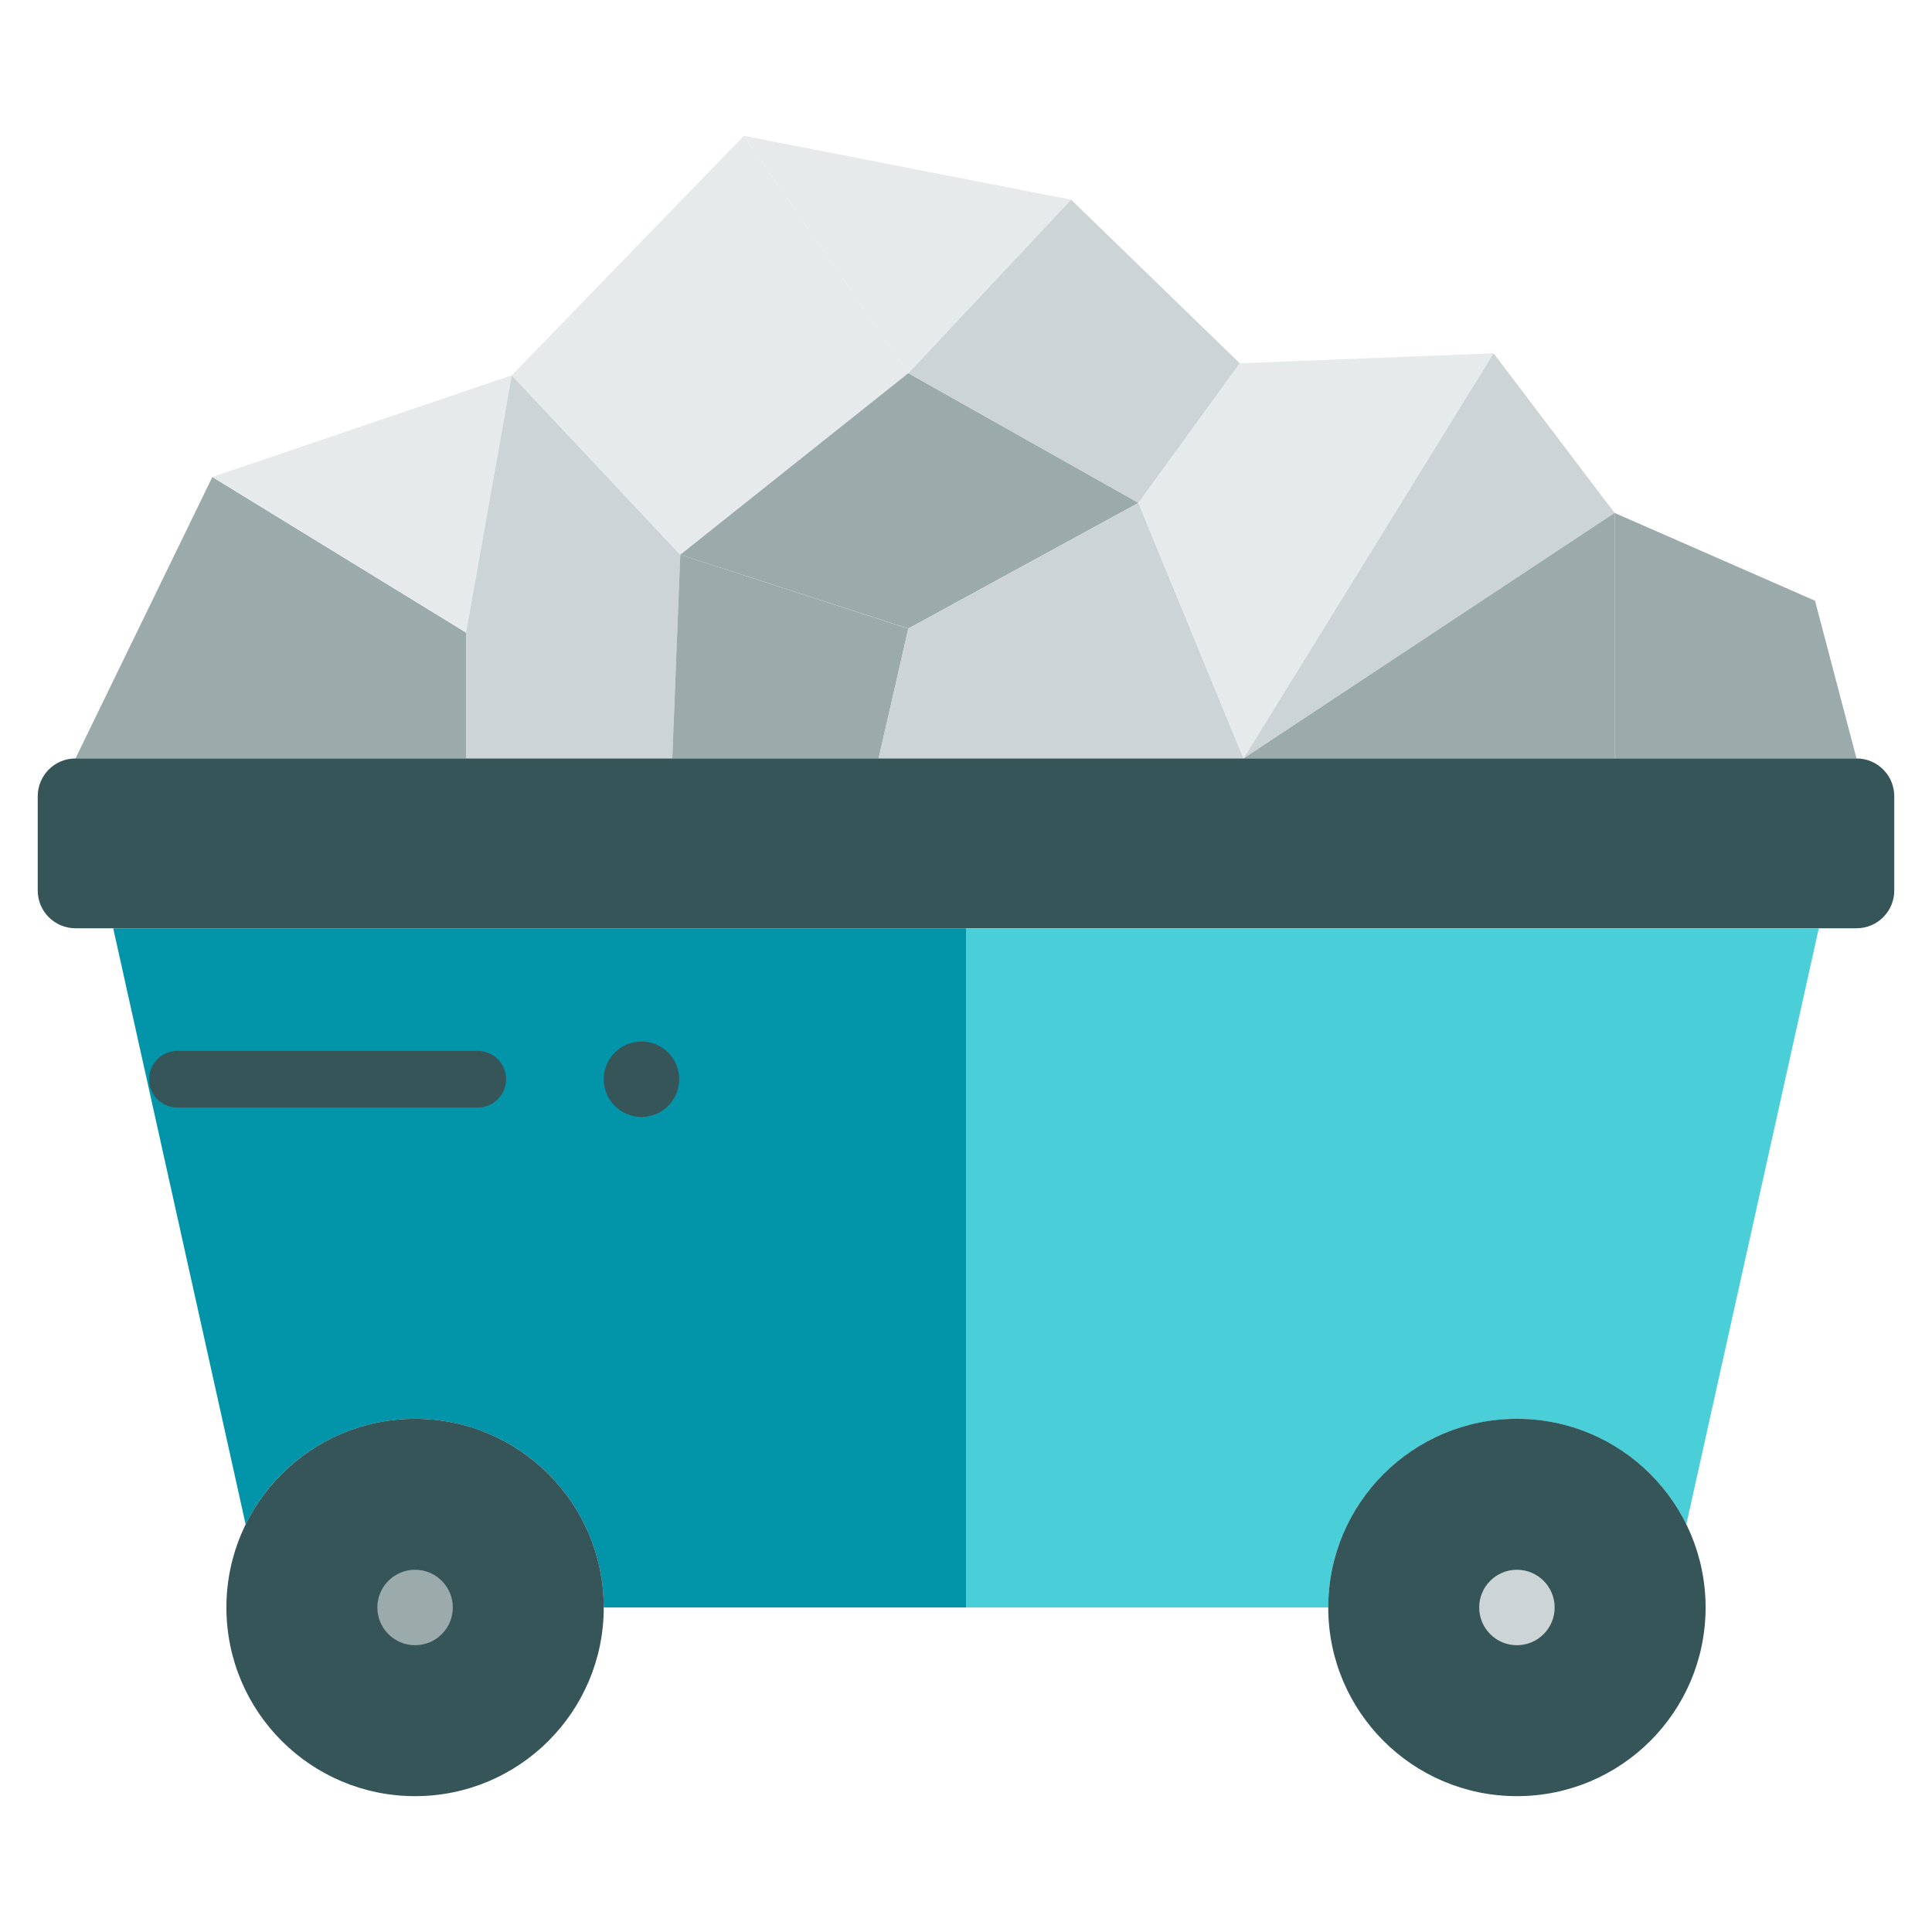
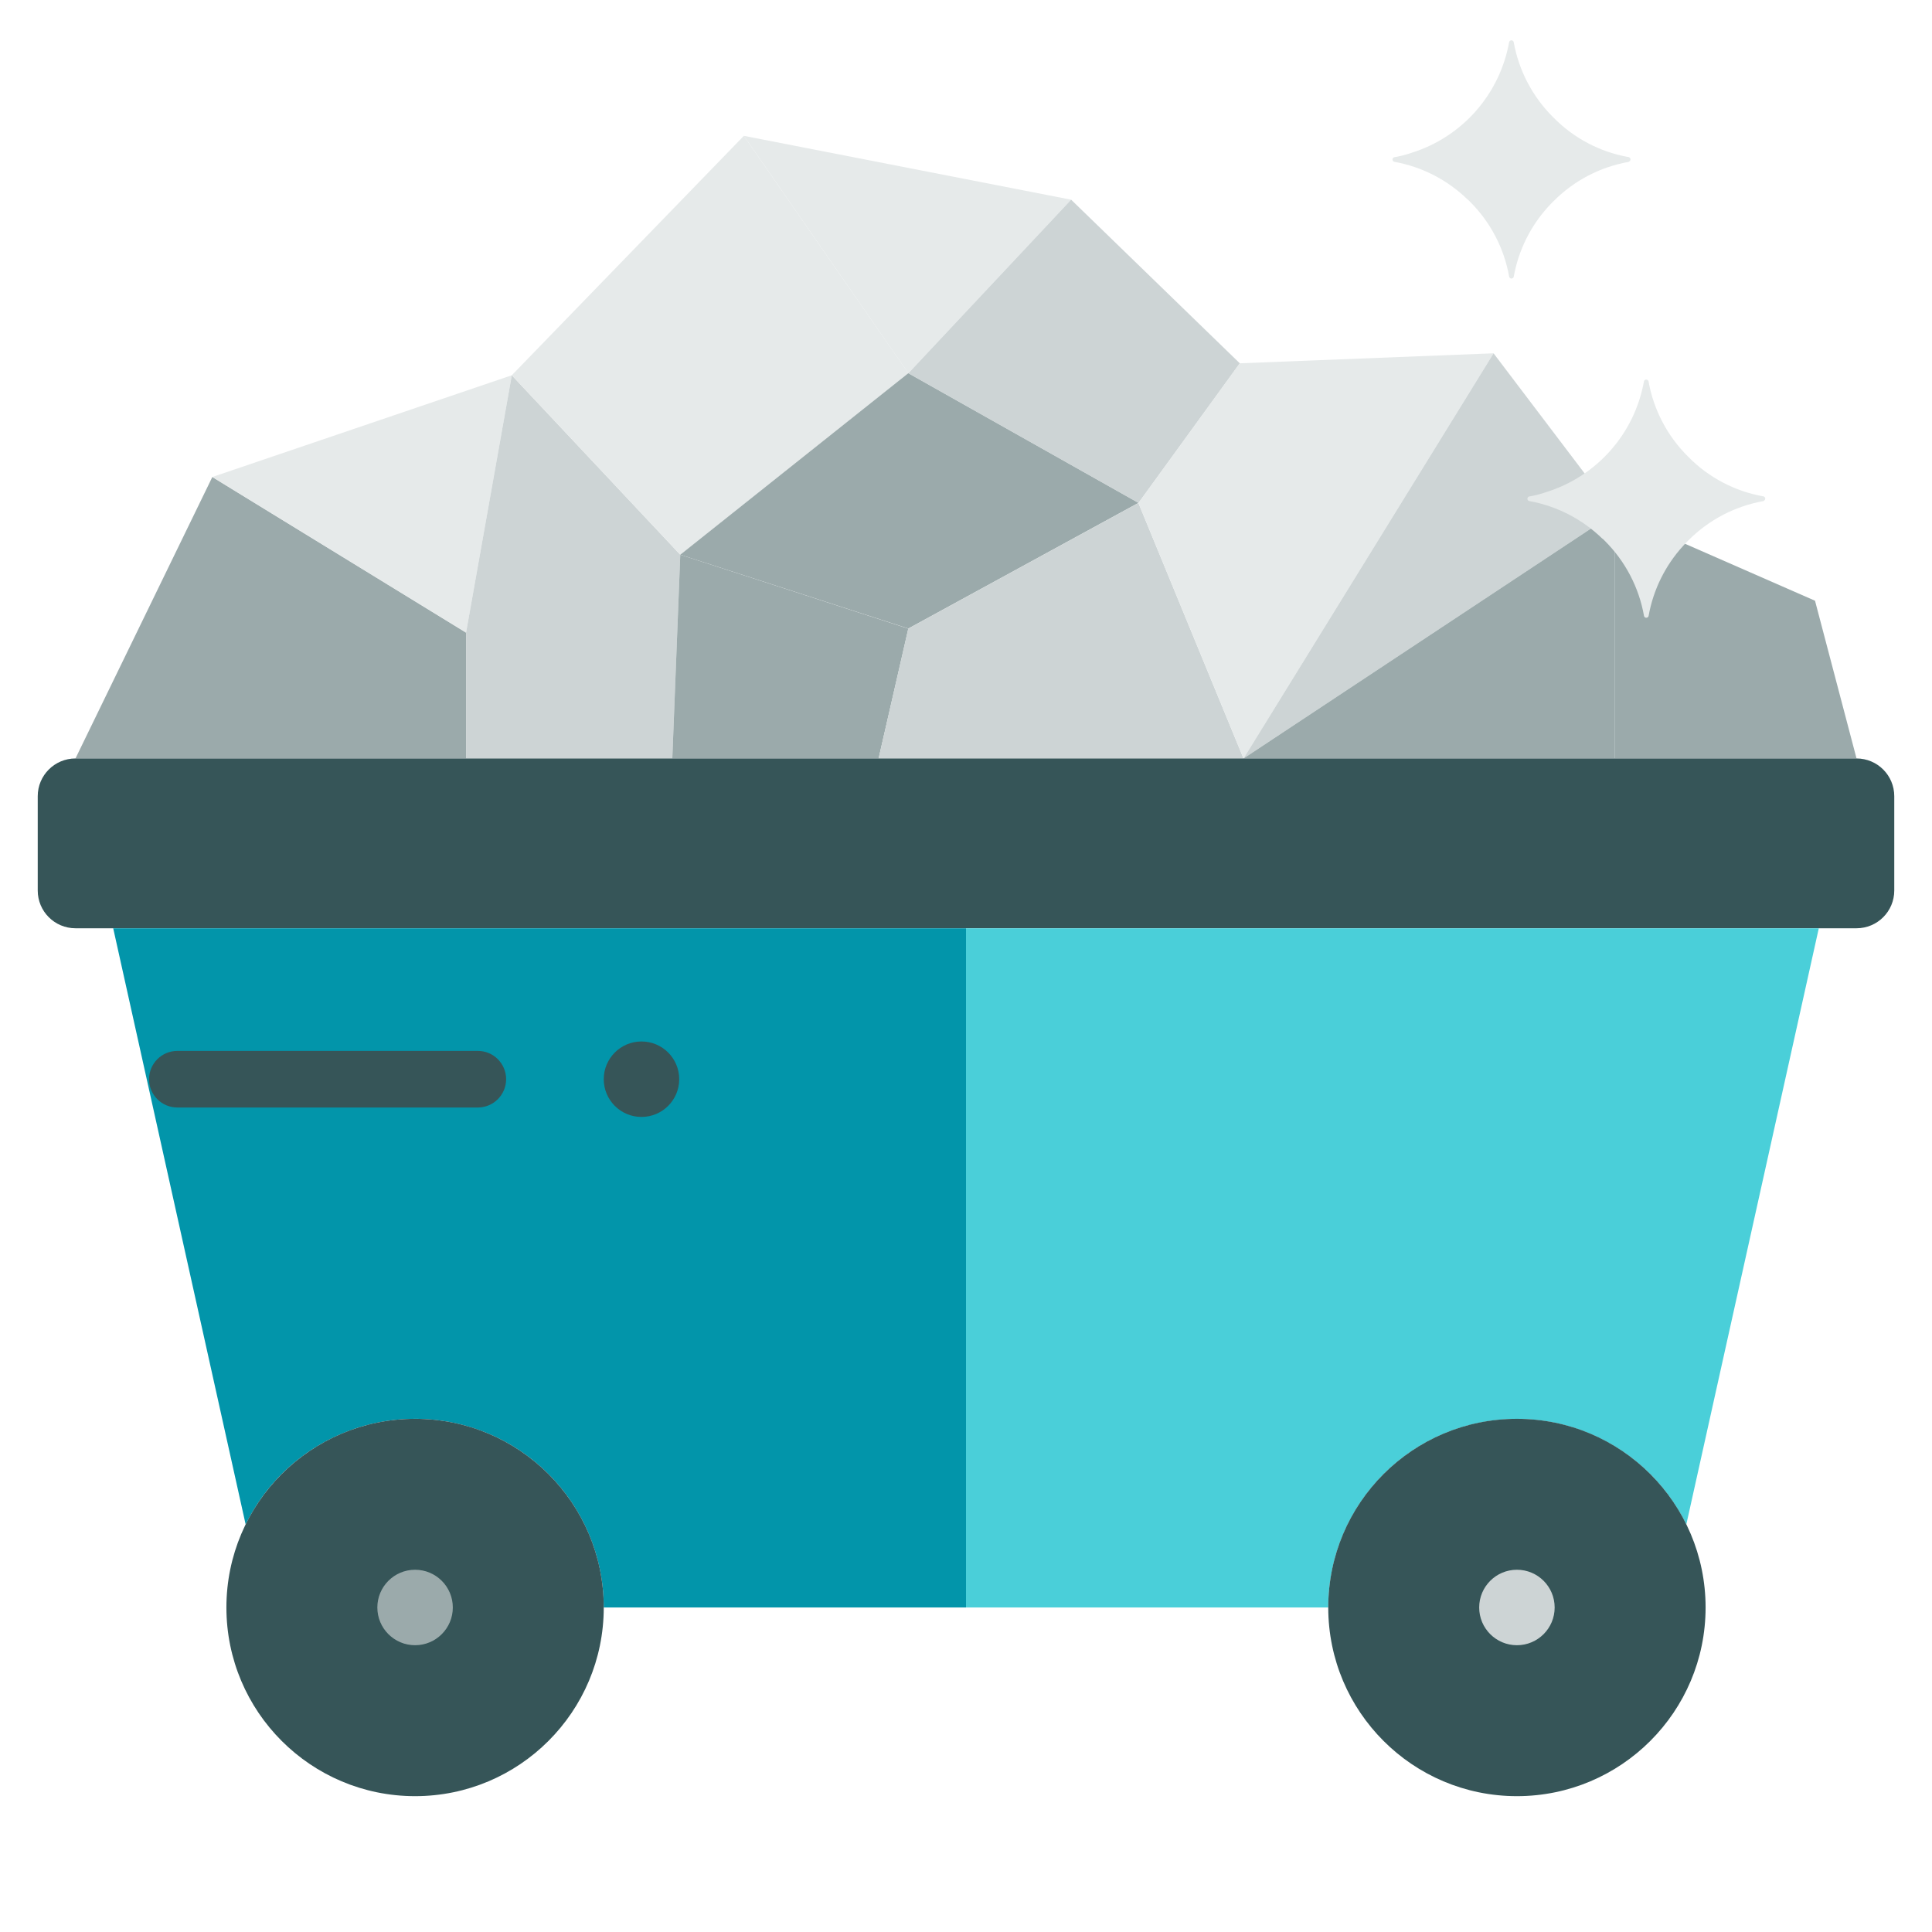
<svg xmlns="http://www.w3.org/2000/svg" id="Layer_1" data-name="Layer 1" viewBox="0 0 512 512">
  <defs>
-     <style>.cls-1,.cls-7{fill:#9baaab;}.cls-1,.cls-2,.cls-3,.cls-4{fill-rule:evenodd;}.cls-2{fill:#e6eaea;}.cls-3,.cls-8{fill:#cdd4d5;}.cls-4,.cls-9{fill:#365558;}.cls-5{fill:#0295aa;}.cls-6{fill:#4acfd9;}</style>
+     <style>.cls-1,.cls-7{fill:#9baaab;}.cls-1,.cls-2,.cls-3,.cls-4{fill-rule:evenodd;}.cls-10,.cls-2{fill:#e6eaea;}.cls-3,.cls-8{fill:#cdd4d5;}.cls-4,.cls-9{fill:#365558;}.cls-5{fill:#0295aa;}.cls-6{fill:#4acfd9;}</style>
  </defs>
  <path class="cls-1" d="M123.51,201V167.65L56.27,126.41,20,201Z" />
  <path class="cls-2" d="M56.27,126.41l67.24,41.24,12.12-68.2Z" />
  <path class="cls-3" d="M135.63,99.45l-12.12,68.2V201h54.66l2.11-54Z" />
  <path class="cls-2" d="M135.63,99.45,180.28,147l60.44-48.11L197.13,36Z" />
  <path class="cls-1" d="M180.28,147l-2.11,54h54.67l7.88-34.4Z" />
  <path class="cls-1" d="M180.28,147l60.44,19.57,61-33.31-61-34.37Z" />
  <path class="cls-2" d="M197.13,36l43.59,62.92,43.14-46Z" />
  <path class="cls-3" d="M283.86,52.92l-43.14,46,61,34.37,26.85-37Z" />
  <path class="cls-3" d="M301.69,133.29l-61,33.31L232.84,201h96.71Z" />
  <path class="cls-2" d="M301.69,133.29,329.55,201,395.81,93.63l-67.27,2.65Z" />
  <path class="cls-3" d="M395.81,93.63,329.55,201l98.33-65.07Z" />
  <path class="cls-1" d="M427.88,135.93,329.55,201h98.33Z" />
  <path class="cls-1" d="M427.88,135.93V201H492l-11-41.8Z" />
  <path class="cls-4" d="M492,201H20a10,10,0,0,0-10,10v25a10,10,0,0,0,10,10H492a10,10,0,0,0,10-10V211A10,10,0,0,0,492,201Z" />
  <path class="cls-5" d="M30,246,65.1,404A50,50,0,0,1,160,426h96V246Z" />
  <path class="cls-6" d="M256,246V426h96a50,50,0,0,1,94.89-22L482,246Z" />
-   <path class="cls-4" d="M160,426a50,50,0,1,0-50,50A50,50,0,0,0,160,426Z" />
-   <path class="cls-4" d="M352,426a50,50,0,1,0,50-50A50,50,0,0,0,352,426Z" />
+   <path class="cls-4" d="M160,426a50,50,0,1,0-50,50h0A50,50,0,0,0,160,426Z" />
+   <path class="cls-4" d="M352,426a50,50,0,1,0,50-50h0A50,50,0,0,0,352,426Z" />
  <path class="cls-7" d="M110,416h0a10,10,0,1,0,10,10A10,10,0,0,0,110,416Z" />
  <path class="cls-8" d="M402,416h0a10,10,0,1,0,10,10A10,10,0,0,0,402,416Z" />
  <path class="cls-9" d="M170,296h0a10,10,0,1,0-10-10A10,10,0,0,0,170,296Z" />
-   <path class="cls-9" d="M134.13,286a7.5,7.5,0,0,0-7.5-7.5H47a7.5,7.5,0,1,0,0,15h79.68A7.5,7.5,0,0,0,134.13,286Z" />
+   <path class="cls-9" d="M134.13,286a7.5,7.5,0,0,0-7.5-7.5H47a7.5,7.5,0,0,0,0,15h79.68A7.51,7.51,0,0,0,134.13,286Z" />
+   <path class="cls-10" d="M431.67,42.89a37.16,37.16,0,0,0-20,10.46c-.44.44-.88.88-1.33,1.38a37.27,37.27,0,0,0-9.19,18.65.63.63,0,0,1-1.2,0,37.16,37.16,0,0,0-10.46-20l-.5-.51h-.06a37.29,37.29,0,0,0-19.47-10,.63.63,0,0,1,0-1.2,27.73,27.73,0,0,0,4.48-1.13,37.71,37.71,0,0,0,26-29.42.63.63,0,0,1,1.2,0,37.24,37.24,0,0,0,10.52,20,36.84,36.84,0,0,0,20,10.52.63.63,0,0,1,0,1.2Z" />
+   <path class="cls-10" d="M467.4,132.78a37.29,37.29,0,0,0-20,10.46c-.44.44-.88.88-1.32,1.39a37.2,37.2,0,0,0-9.19,18.64.64.64,0,0,1-.6.44.62.62,0,0,1-.6-.44,37.22,37.22,0,0,0-10.46-20l-.5-.5h-.07a37.24,37.24,0,0,0-19.46-10,.63.63,0,0,1,0-1.19,26.4,26.4,0,0,0,4.47-1.14,37.71,37.71,0,0,0,26-29.41.62.62,0,0,1,.6-.44.64.64,0,0,1,.6.44,37.3,37.3,0,0,0,10.51,20,36.87,36.87,0,0,0,20,10.52.63.63,0,0,1,0,1.19Z" />
</svg>
